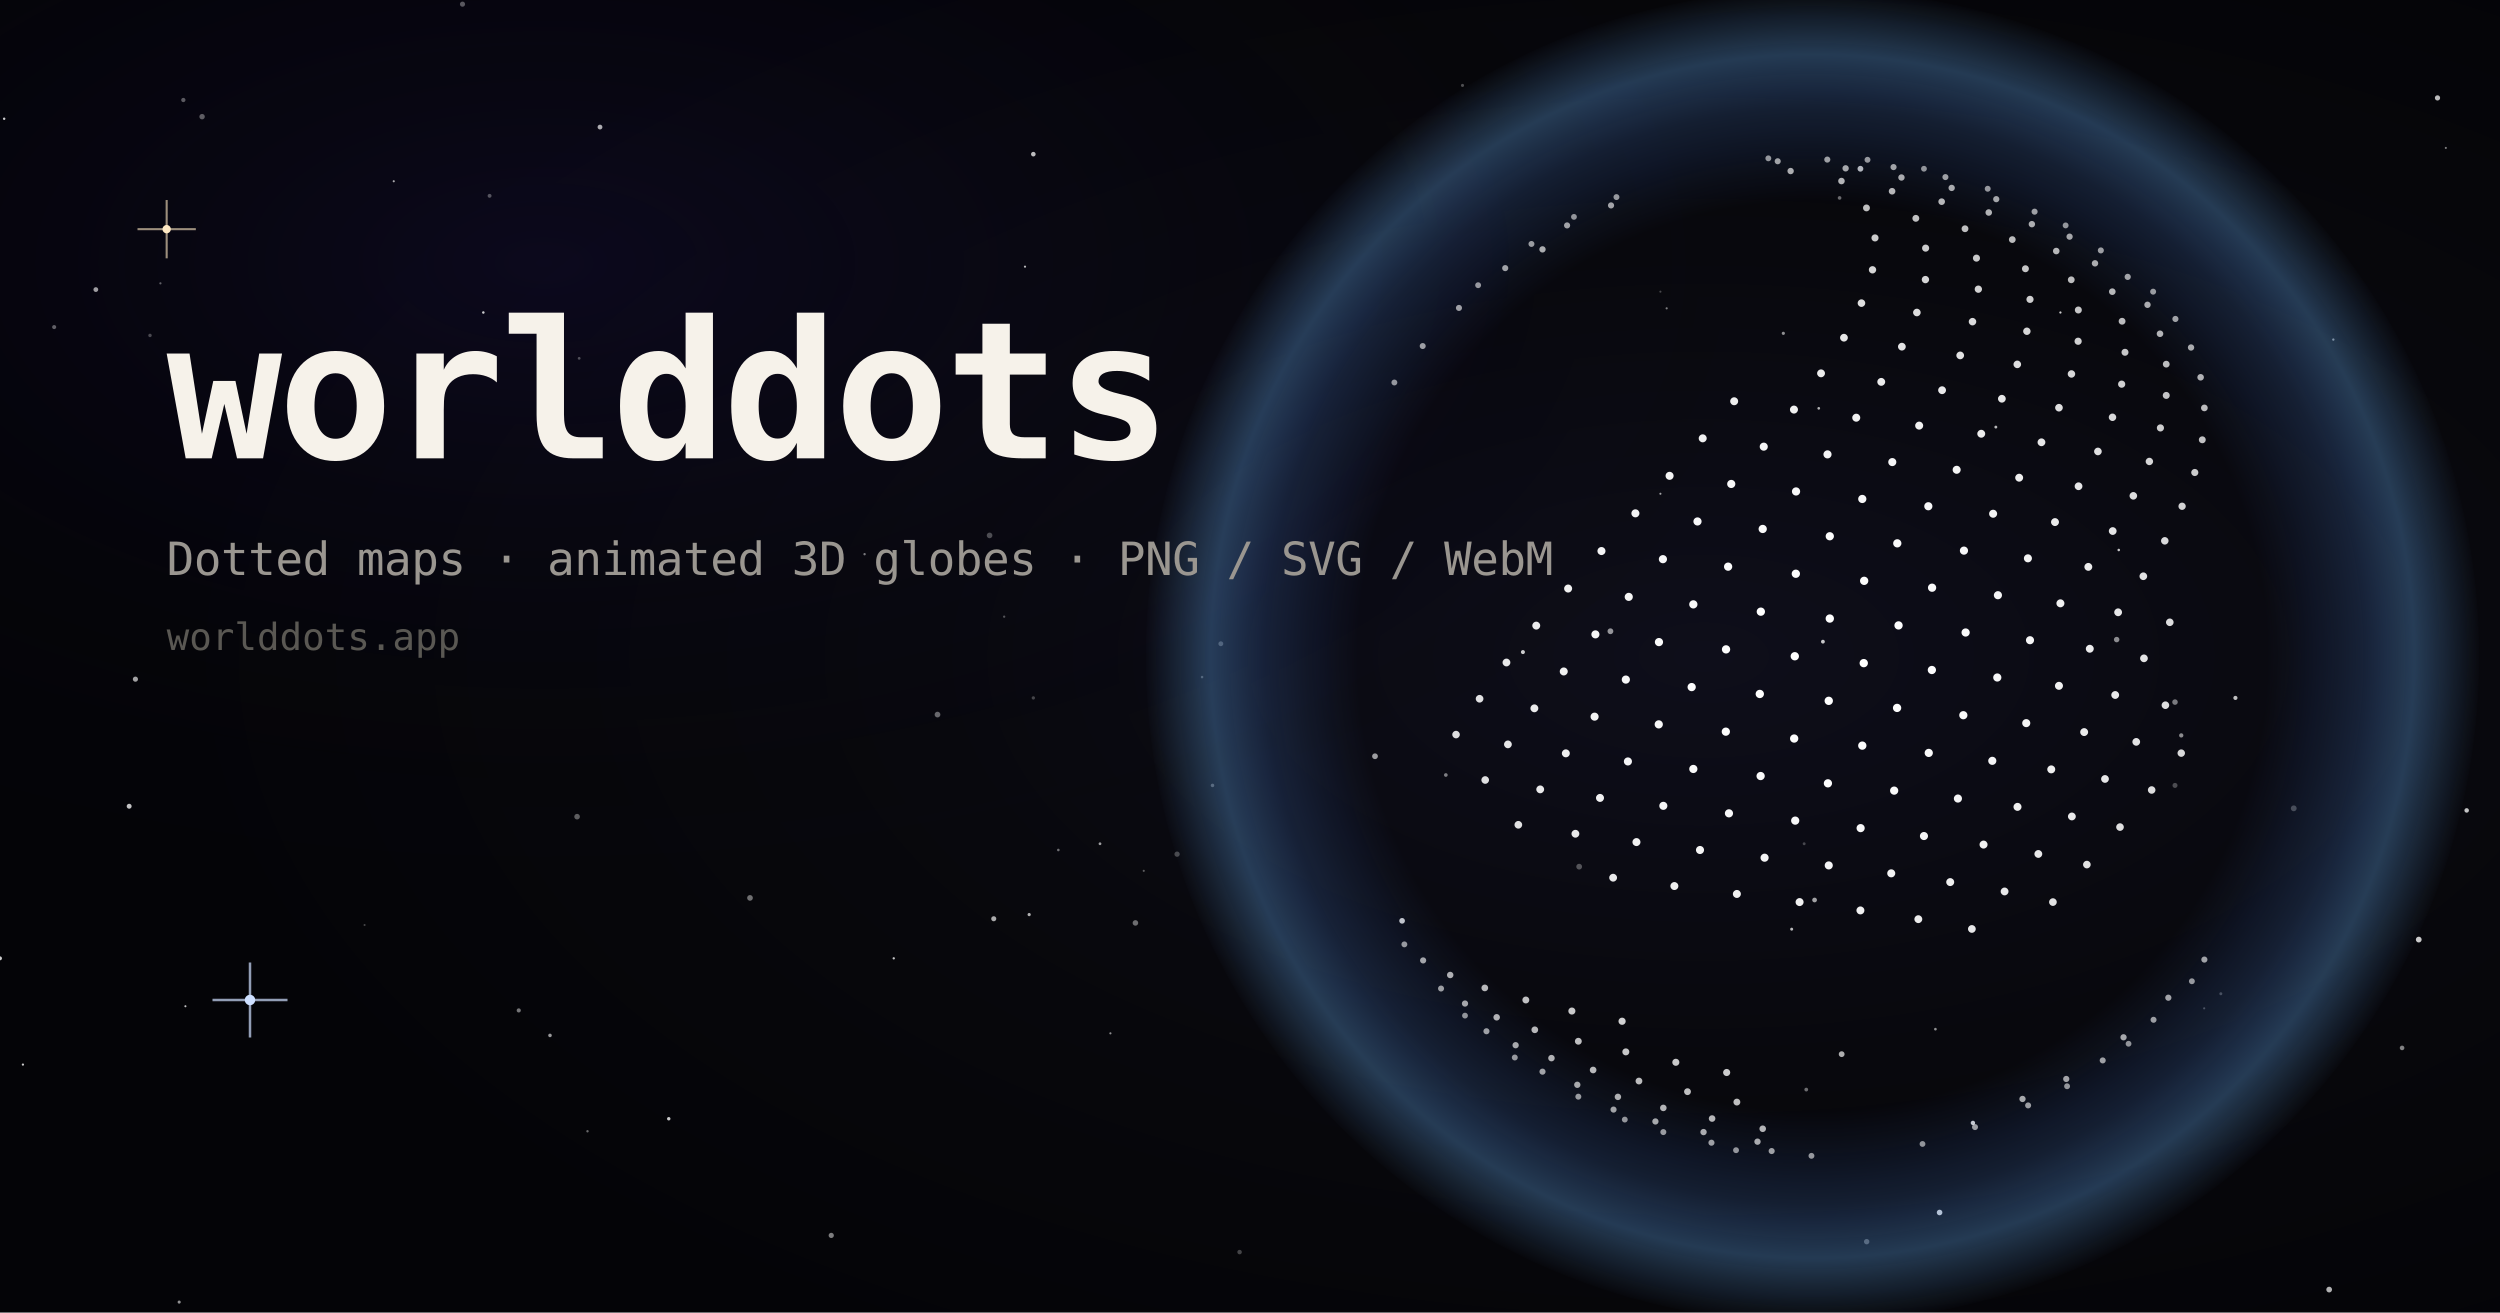
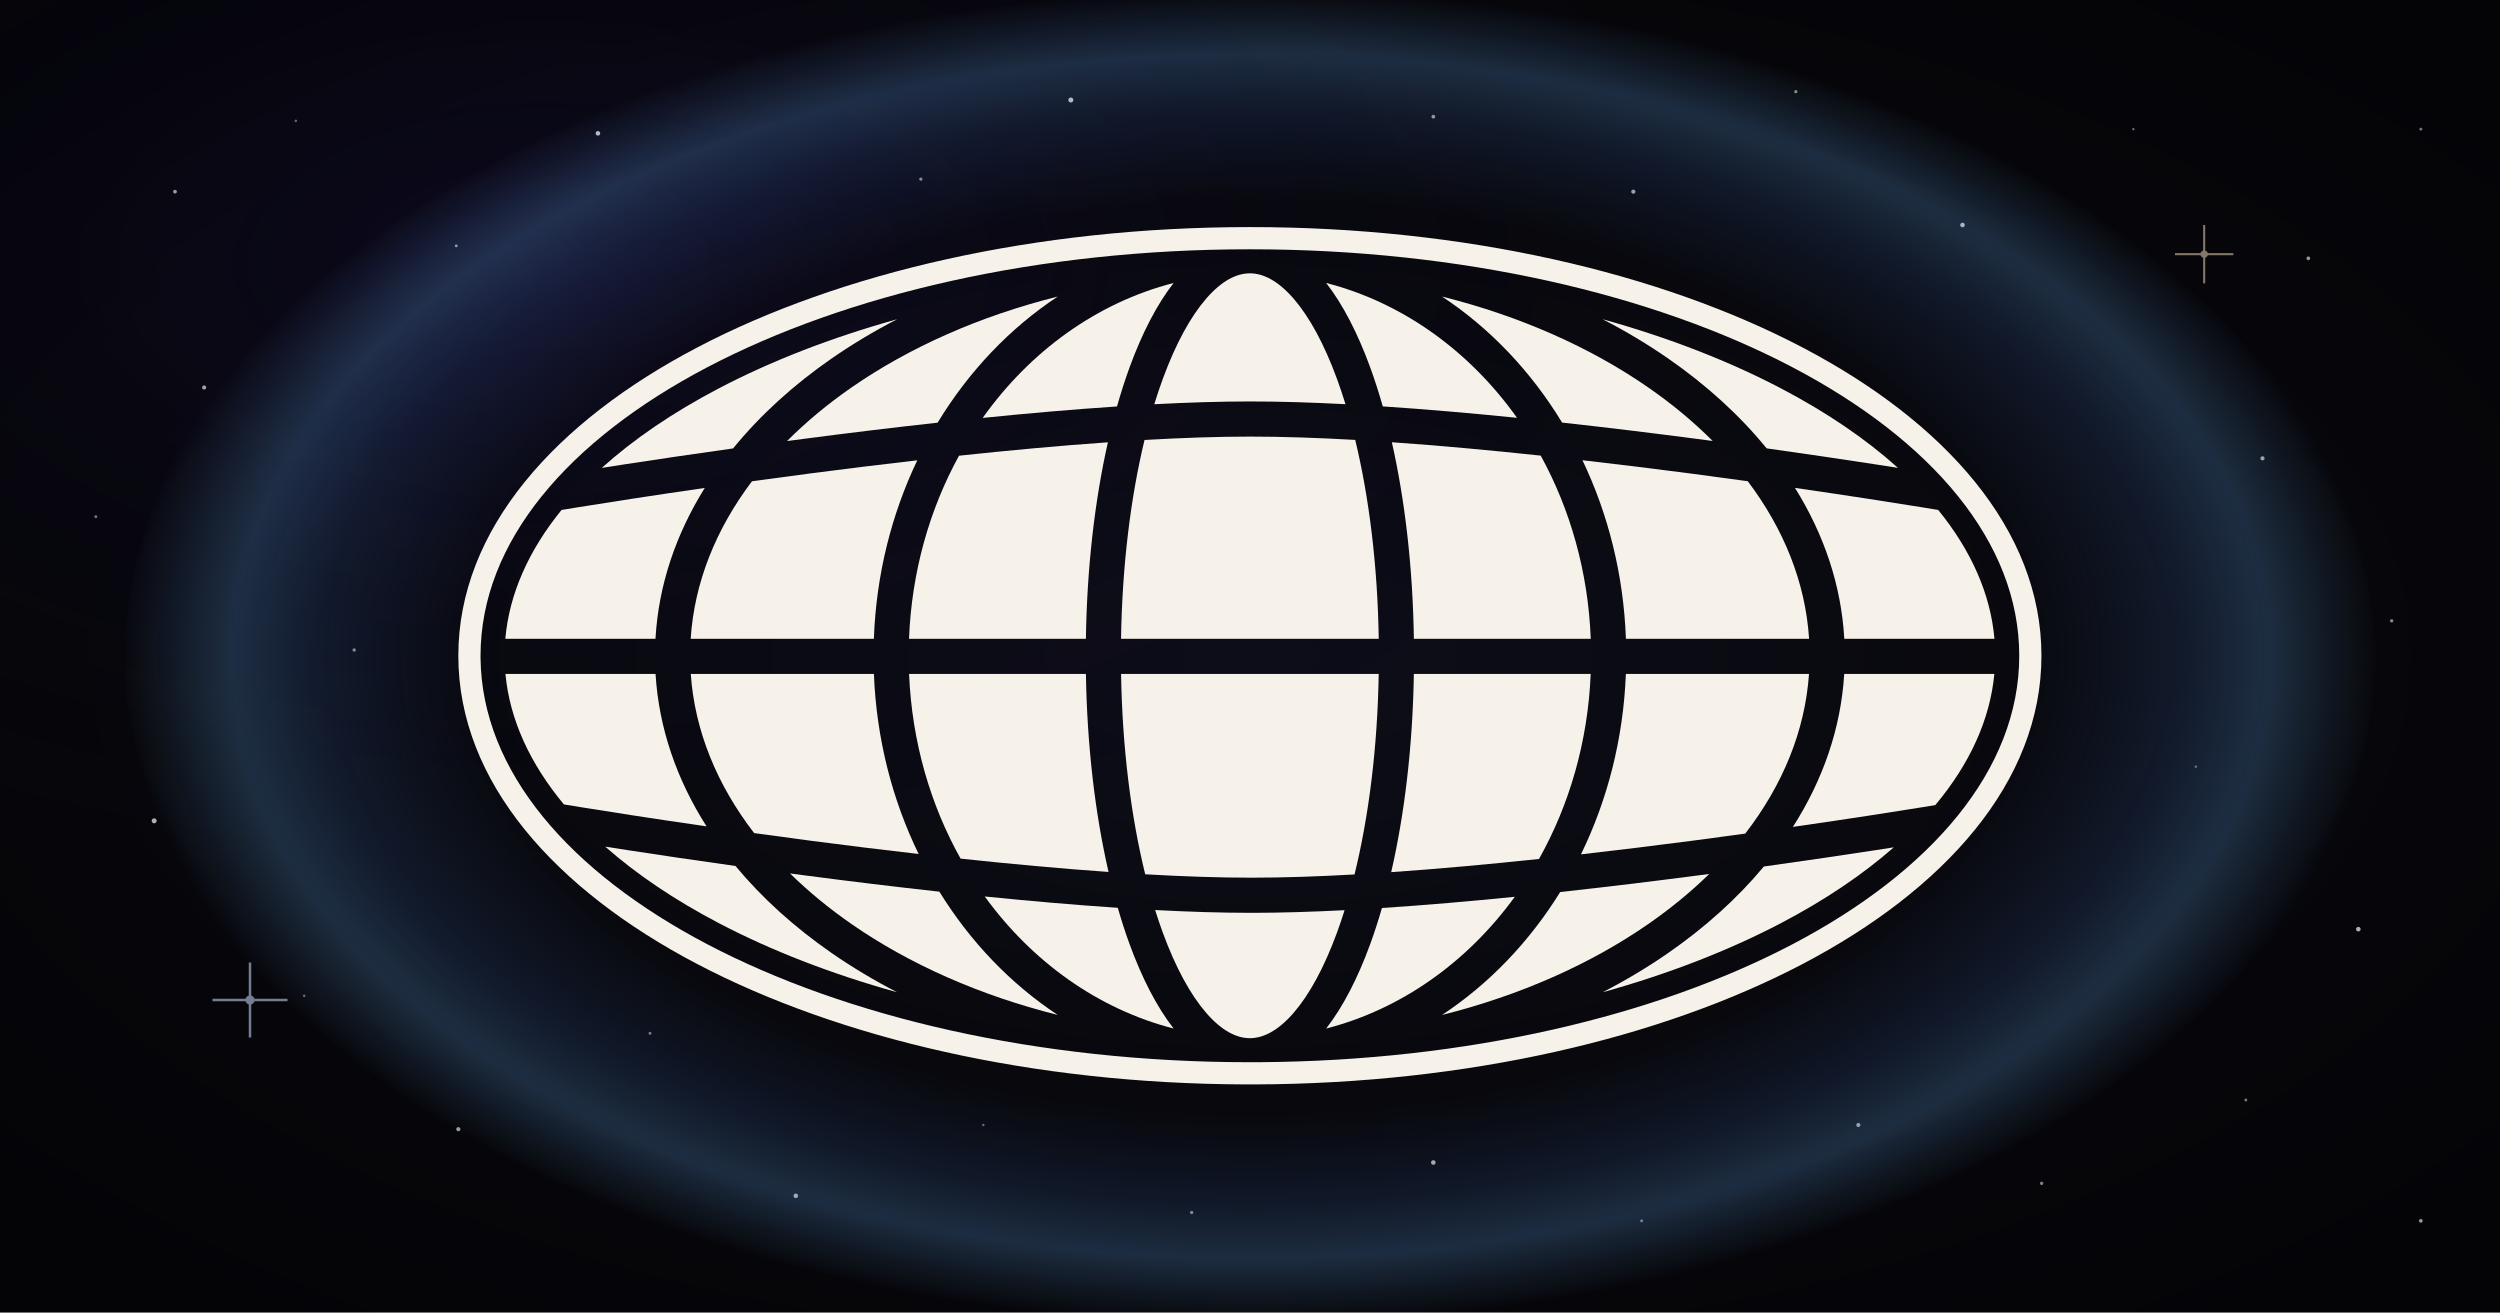
<svg xmlns="http://www.w3.org/2000/svg" viewBox="0 0 1200 630" width="1200" height="630" preserveAspectRatio="xMidYMid slice">
  <defs>
-     <radialGradient id="bg" cx="68%" cy="50%" r="62%">
+     <radialGradient id="bg" cx="50%" cy="50%" r="65%">
      <stop offset="0%" stop-color="#0e0e1a" />
      <stop offset="50%" stop-color="#08080d" />
      <stop offset="100%" stop-color="#040407" />
    </radialGradient>
    <radialGradient id="nebula" cx="22%" cy="20%" r="55%">
      <stop offset="0%" stop-color="#1a1144" stop-opacity="0.35" />
      <stop offset="60%" stop-color="#0a0820" stop-opacity="0.08" />
      <stop offset="100%" stop-color="#000" stop-opacity="0" />
    </radialGradient>
    <radialGradient id="atmosphere" cx="50%" cy="50%" r="50%">
      <stop offset="68%" stop-color="#4c8bff" stop-opacity="0" />
-       <stop offset="82%" stop-color="#5a9bff" stop-opacity="0.16" />
-       <stop offset="90%" stop-color="#6cb6ff" stop-opacity="0.30" />
+       <stop offset="82%" stop-color="#5a9bff" stop-opacity="0.12" />
+       <stop offset="90%" stop-color="#6cb6ff" stop-opacity="0.22" />
      <stop offset="100%" stop-color="#6cb6ff" stop-opacity="0" />
    </radialGradient>
  </defs>
  <rect width="1200" height="630" fill="url(#bg)" />
  <rect width="1200" height="630" fill="url(#nebula)" />
-   <circle cx="0" cy="460" r="0.95" fill="#fff" opacity="0.80" />
-   <circle cx="866" cy="405" r="0.70" fill="#fff" opacity="0.25" />
-   <circle cx="11" cy="511" r="0.54" fill="#fff" opacity="0.79" />
-   <circle cx="1058" cy="484" r="0.51" fill="#fff" opacity="0.27" />
-   <circle cx="1017" cy="264" r="0.62" fill="#fff" opacity="0.77" />
-   <circle cx="582" cy="377" r="0.85" fill="#fff" opacity="0.30" />
-   <circle cx="496" cy="74" r="1.11" fill="#fff" opacity="0.73" />
-   <circle cx="97" cy="56" r="1.31" fill="#fff" opacity="0.35" />
-   <circle cx="884" cy="506" r="1.40" fill="#fff" opacity="0.67" />
-   <circle cx="545" cy="443" r="1.34" fill="#fff" opacity="0.41" />
-   <circle cx="46" cy="139" r="1.15" fill="#fff" opacity="0.61" />
-   <circle cx="694" cy="372" r="0.89" fill="#fff" opacity="0.47" />
-   <circle cx="929" cy="494" r="0.65" fill="#fff" opacity="0.55" />
-   <circle cx="533" cy="496" r="0.52" fill="#fff" opacity="0.54" />
-   <circle cx="800" cy="148" r="0.52" fill="#fff" opacity="0.48" />
-   <circle cx="528" cy="405" r="0.67" fill="#fff" opacity="0.61" />
-   <circle cx="867" cy="523" r="0.91" fill="#fff" opacity="0.41" />
-   <circle cx="288" cy="61" r="1.16" fill="#fff" opacity="0.67" />
-   <circle cx="277" cy="392" r="1.35" fill="#fff" opacity="0.35" />
-   <circle cx="893" cy="81" r="1.40" fill="#fff" opacity="0.72" />
-   <circle cx="896" cy="596" r="1.30" fill="#fff" opacity="0.31" />
-   <circle cx="1184" cy="389" r="1.09" fill="#fff" opacity="0.76" />
-   <circle cx="72" cy="161" r="0.83" fill="#fff" opacity="0.27" />
-   <circle cx="232" cy="150" r="0.61" fill="#fff" opacity="0.79" />
-   <circle cx="175" cy="444" r="0.50" fill="#fff" opacity="0.25" />
-   <circle cx="989" cy="150" r="0.54" fill="#fff" opacity="0.80" />
-   <circle cx="1066" cy="477" r="0.72" fill="#fff" opacity="0.25" />
-   <circle cx="731" cy="313" r="0.97" fill="#fff" opacity="0.79" />
-   <circle cx="1044" cy="377" r="1.21" fill="#fff" opacity="0.27" />
-   <circle cx="673" cy="442" r="1.37" fill="#fff" opacity="0.77" />
-   <circle cx="758" cy="416" r="1.39" fill="#fff" opacity="0.30" />
-   <circle cx="1170" cy="47" r="1.26" fill="#fff" opacity="0.73" />
-   <circle cx="88" cy="48" r="1.03" fill="#fff" opacity="0.34" />
-   <circle cx="494" cy="439" r="0.78" fill="#fff" opacity="0.68" />
-   <circle cx="282" cy="543" r="0.58" fill="#fff" opacity="0.40" />
-   <circle cx="797" cy="237" r="0.50" fill="#fff" opacity="0.62" />
-   <circle cx="415" cy="266" r="0.57" fill="#fff" opacity="0.46" />
-   <circle cx="856" cy="160" r="0.77" fill="#fff" opacity="0.55" />
-   <circle cx="1047" cy="353" r="1.03" fill="#fff" opacity="0.53" />
-   <circle cx="399" cy="593" r="1.26" fill="#fff" opacity="0.48" />
-   <circle cx="660" cy="363" r="1.39" fill="#fff" opacity="0.60" />
-   <circle cx="360" cy="431" r="1.37" fill="#fff" opacity="0.42" />
-   <circle cx="477" cy="441" r="1.22" fill="#fff" opacity="0.66" />
-   <circle cx="26" cy="157" r="0.98" fill="#fff" opacity="0.36" />
-   <circle cx="860" cy="446" r="0.72" fill="#fff" opacity="0.72" />
-   <circle cx="482" cy="296" r="0.55" fill="#fff" opacity="0.31" />
-   <circle cx="89" cy="483" r="0.50" fill="#fff" opacity="0.76" />
-   <circle cx="577" cy="325" r="0.61" fill="#fff" opacity="0.27" />
-   <circle cx="321" cy="537" r="0.83" fill="#fff" opacity="0.79" />
-   <circle cx="595" cy="601" r="1.08" fill="#fff" opacity="0.25" />
-   <circle cx="337" cy="181" r="1.30" fill="#fff" opacity="0.80" />
-   <circle cx="1101" cy="388" r="1.40" fill="#fff" opacity="0.25" />
-   <circle cx="931" cy="582" r="1.35" fill="#fff" opacity="0.79" />
-   <circle cx="586" cy="309" r="1.17" fill="#fff" opacity="0.26" />
-   <circle cx="875" cy="308" r="0.92" fill="#fff" opacity="0.77" />
-   <circle cx="278" cy="172" r="0.67" fill="#fff" opacity="0.29" />
-   <circle cx="492" cy="128" r="0.52" fill="#fff" opacity="0.73" />
-   <circle cx="549" cy="418" r="0.51" fill="#fff" opacity="0.34" />
-   <circle cx="873" cy="196" r="0.65" fill="#fff" opacity="0.68" />
-   <circle cx="883" cy="95" r="0.88" fill="#fff" opacity="0.40" />
-   <circle cx="871" cy="432" r="1.14" fill="#fff" opacity="0.62" />
-   <circle cx="1044" cy="337" r="1.33" fill="#fff" opacity="0.46" />
-   <circle cx="773" cy="303" r="1.40" fill="#fff" opacity="0.56" />
-   <circle cx="1016" cy="307" r="1.32" fill="#fff" opacity="0.53" />
-   <circle cx="1153" cy="503" r="1.11" fill="#fff" opacity="0.49" />
-   <circle cx="264" cy="497" r="0.86" fill="#fff" opacity="0.59" />
-   <circle cx="508" cy="408" r="0.63" fill="#fff" opacity="0.42" />
-   <circle cx="189" cy="87" r="0.51" fill="#fff" opacity="0.66" />
-   <circle cx="77" cy="136" r="0.53" fill="#fff" opacity="0.36" />
-   <circle cx="958" cy="205" r="0.70" fill="#fff" opacity="0.71" />
-   <circle cx="235" cy="94" r="0.94" fill="#fff" opacity="0.31" />
-   <circle cx="62" cy="387" r="1.19" fill="#fff" opacity="0.76" />
-   <circle cx="475" cy="257" r="1.36" fill="#fff" opacity="0.28" />
-   <circle cx="1161" cy="451" r="1.39" fill="#fff" opacity="0.79" />
-   <circle cx="565" cy="410" r="1.28" fill="#fff" opacity="0.26" />
-   <circle cx="947" cy="539" r="1.06" fill="#fff" opacity="0.80" />
-   <circle cx="496" cy="335" r="0.80" fill="#fff" opacity="0.25" />
-   <circle cx="2" cy="57" r="0.59" fill="#fff" opacity="0.80" />
-   <circle cx="797" cy="140" r="0.50" fill="#fff" opacity="0.26" />
-   <circle cx="429" cy="460" r="0.56" fill="#fff" opacity="0.77" />
-   <circle cx="702" cy="41" r="0.75" fill="#fff" opacity="0.29" />
-   <circle cx="1073" cy="335" r="1.00" fill="#fff" opacity="0.74" />
-   <circle cx="222" cy="2" r="1.24" fill="#fff" opacity="0.33" />
-   <circle cx="1118" cy="619" r="1.38" fill="#fff" opacity="0.69" />
-   <circle cx="450" cy="343" r="1.38" fill="#fff" opacity="0.39" />
-   <circle cx="65" cy="326" r="1.24" fill="#fff" opacity="0.63" />
-   <circle cx="249" cy="485" r="1.00" fill="#fff" opacity="0.45" />
-   <circle cx="86" cy="625" r="0.75" fill="#fff" opacity="0.56" />
-   <circle cx="1120" cy="163" r="0.56" fill="#fff" opacity="0.52" />
-   <circle cx="1174" cy="71" r="0.50" fill="#fff" opacity="0.49" />
-   <circle cx="870" cy="315" r="320" fill="url(#atmosphere)" />
-   <g transform="translate(120 480)">
-     <rect x="-18" y="-0.6" width="36" height="1.2" fill="#cee0ff" opacity="0.7" />
-     <rect x="-0.6" y="-18" width="1.2" height="36" fill="#cee0ff" opacity="0.7" />
-     <circle cx="0" cy="0" r="2.5" fill="#cee0ff" />
+   <g fill="#ffffff">
+     <circle cx="84" cy="92" r="0.9" opacity="0.60" />
+     <circle cx="142" cy="58" r="0.6" opacity="0.40" />
+     <circle cx="219" cy="118" r="0.7" opacity="0.55" />
+     <circle cx="287" cy="64" r="1.1" opacity="0.72" />
+     <circle cx="98" cy="186" r="1.0" opacity="0.62" />
+     <circle cx="46" cy="248" r="0.7" opacity="0.45" />
+     <circle cx="170" cy="312" r="0.8" opacity="0.52" />
+     <circle cx="74" cy="394" r="1.2" opacity="0.68" />
+     <circle cx="146" cy="478" r="0.6" opacity="0.40" />
+     <circle cx="220" cy="542" r="1.0" opacity="0.60" />
+     <circle cx="312" cy="496" r="0.7" opacity="0.48" />
+     <circle cx="382" cy="574" r="1.1" opacity="0.66" />
+     <circle cx="442" cy="86" r="0.8" opacity="0.50" />
+     <circle cx="514" cy="48" r="1.2" opacity="0.74" />
+     <circle cx="612" cy="114" r="0.7" opacity="0.46" />
+     <circle cx="688" cy="56" r="0.9" opacity="0.58" />
+     <circle cx="784" cy="92" r="1.0" opacity="0.62" />
+     <circle cx="862" cy="44" r="0.8" opacity="0.50" />
+     <circle cx="942" cy="108" r="1.1" opacity="0.70" />
+     <circle cx="1024" cy="62" r="0.6" opacity="0.40" />
+     <circle cx="1108" cy="124" r="0.9" opacity="0.58" />
+     <circle cx="1162" cy="62" r="0.7" opacity="0.46" />
+     <circle cx="1086" cy="220" r="1.0" opacity="0.62" />
+     <circle cx="1148" cy="298" r="0.8" opacity="0.52" />
+     <circle cx="1054" cy="368" r="0.6" opacity="0.40" />
+     <circle cx="1132" cy="446" r="1.1" opacity="0.68" />
+     <circle cx="1078" cy="528" r="0.7" opacity="0.46" />
+     <circle cx="1162" cy="586" r="0.9" opacity="0.58" />
+     <circle cx="980" cy="568" r="0.8" opacity="0.50" />
+     <circle cx="892" cy="540" r="1.0" opacity="0.60" />
+     <circle cx="788" cy="586" r="0.7" opacity="0.46" />
+     <circle cx="688" cy="558" r="1.1" opacity="0.66" />
+     <circle cx="572" cy="582" r="0.8" opacity="0.50" />
+     <circle cx="472" cy="540" r="0.6" opacity="0.40" />
  </g>
-   <g transform="translate(80 110)">
-     <rect x="-14" y="-0.5" width="28" height="1" fill="#ffe9c4" opacity="0.6" />
-     <rect x="-0.5" y="-14" width="1" height="28" fill="#ffe9c4" opacity="0.6" />
-     <circle cx="0" cy="0" r="2" fill="#ffe9c4" />
+   <g transform="translate(120 480)" opacity="0.55">
+     <rect x="-18" y="-0.6" width="36" height="1.2" fill="#cee0ff" />
+     <rect x="-0.6" y="-18" width="1.2" height="36" fill="#cee0ff" />
+     <circle cx="0" cy="0" r="2.2" fill="#cee0ff" />
  </g>
-   <g transform="translate(80 220)">
-     <text x="0" y="0" fill="#f6f2ea" font-family="ui-monospace, 'SF Mono', Menlo, Consolas, monospace" font-weight="700" font-size="92" letter-spacing="-2">worlddots</text>
-     <text x="0" y="56" fill="#9a9690" font-family="ui-monospace, 'SF Mono', Menlo, Consolas, monospace" font-weight="400" font-size="22" letter-spacing="-0.2">Dotted maps · animated 3D globes · PNG / SVG / WebM</text>
-     <text x="0" y="92" fill="#5a5853" font-family="ui-monospace, 'SF Mono', Menlo, Consolas, monospace" font-weight="400" font-size="18">worlddots.app</text>
+   <g transform="translate(1058 122)" opacity="0.5">
+     <rect x="-14" y="-0.5" width="28" height="1" fill="#ffe9c4" />
+     <rect x="-0.5" y="-14" width="1" height="28" fill="#ffe9c4" />
+     <circle cx="0" cy="0" r="1.8" fill="#ffe9c4" />
  </g>
-   <circle cx="848.8" cy="76.0" r="1.42" fill="#ffffff" opacity="0.56" />
-   <circle cx="853.3" cy="77.4" r="1.47" fill="#ffffff" opacity="0.61" />
-   <circle cx="775.9" cy="94.6" r="1.43" fill="#ffffff" opacity="0.57" />
-   <circle cx="877.1" cy="76.6" r="1.47" fill="#ffffff" opacity="0.60" />
-   <circle cx="859.5" cy="82.1" r="1.54" fill="#ffffff" opacity="0.66" />
-   <circle cx="773.3" cy="98.6" r="1.49" fill="#ffffff" opacity="0.62" />
-   <circle cx="896.4" cy="76.7" r="1.43" fill="#ffffff" opacity="0.57" />
-   <circle cx="755.5" cy="104.1" r="1.40" fill="#ffffff" opacity="0.55" />
-   <circle cx="885.9" cy="80.8" r="1.53" fill="#ffffff" opacity="0.64" />
-   <circle cx="752.2" cy="108.2" r="1.48" fill="#ffffff" opacity="0.61" />
-   <circle cx="908.9" cy="80.2" r="1.48" fill="#ffffff" opacity="0.61" />
-   <circle cx="883.9" cy="86.9" r="1.58" fill="#ffffff" opacity="0.69" />
-   <circle cx="923.5" cy="81.0" r="1.40" fill="#ffffff" opacity="0.55" />
-   <circle cx="735.1" cy="117.1" r="1.44" fill="#ffffff" opacity="0.58" />
-   <circle cx="912.7" cy="85.2" r="1.54" fill="#ffffff" opacity="0.65" />
-   <circle cx="740.4" cy="119.7" r="1.53" fill="#ffffff" opacity="0.65" />
-   <circle cx="933.8" cy="85.0" r="1.46" fill="#ffffff" opacity="0.60" />
-   <circle cx="908.2" cy="91.8" r="1.60" fill="#ffffff" opacity="0.70" />
-   <circle cx="722.5" cy="128.7" r="1.48" fill="#ffffff" opacity="0.61" />
-   <circle cx="936.8" cy="90.2" r="1.53" fill="#ffffff" opacity="0.65" />
-   <circle cx="895.9" cy="99.8" r="1.66" fill="#ffffff" opacity="0.74" />
-   <circle cx="954.1" cy="90.6" r="1.43" fill="#ffffff" opacity="0.57" />
-   <circle cx="709.5" cy="136.9" r="1.42" fill="#ffffff" opacity="0.57" />
-   <circle cx="932.0" cy="96.8" r="1.60" fill="#ffffff" opacity="0.70" />
-   <circle cx="958.2" cy="95.6" r="1.50" fill="#ffffff" opacity="0.63" />
-   <circle cx="919.6" cy="104.8" r="1.66" fill="#ffffff" opacity="0.75" />
-   <circle cx="700.3" cy="147.8" r="1.47" fill="#ffffff" opacity="0.60" />
-   <circle cx="954.6" cy="102.0" r="1.58" fill="#ffffff" opacity="0.68" />
-   <circle cx="900.0" cy="114.2" r="1.72" fill="#ffffff" opacity="0.79" />
-   <circle cx="976.6" cy="101.6" r="1.47" fill="#ffffff" opacity="0.60" />
-   <circle cx="943.2" cy="109.8" r="1.65" fill="#ffffff" opacity="0.74" />
-   <circle cx="975.3" cy="107.6" r="1.55" fill="#ffffff" opacity="0.66" />
-   <circle cx="924.3" cy="119.1" r="1.72" fill="#ffffff" opacity="0.79" />
-   <circle cx="991.5" cy="108.2" r="1.42" fill="#ffffff" opacity="0.56" />
-   <circle cx="682.9" cy="166.1" r="1.45" fill="#ffffff" opacity="0.59" />
-   <circle cx="965.9" cy="115.0" r="1.63" fill="#ffffff" opacity="0.72" />
-   <circle cx="898.8" cy="129.5" r="1.77" fill="#ffffff" opacity="0.83" />
-   <circle cx="993.4" cy="113.6" r="1.51" fill="#ffffff" opacity="0.63" />
-   <circle cx="948.7" cy="123.9" r="1.71" fill="#ffffff" opacity="0.78" />
-   <circle cx="987.0" cy="120.5" r="1.59" fill="#ffffff" opacity="0.70" />
-   <circle cx="924.2" cy="134.2" r="1.77" fill="#ffffff" opacity="0.83" />
-   <circle cx="1008.4" cy="120.2" r="1.46" fill="#ffffff" opacity="0.59" />
-   <circle cx="669.3" cy="183.6" r="1.42" fill="#ffffff" opacity="0.56" />
-   <circle cx="972.2" cy="129.0" r="1.68" fill="#ffffff" opacity="0.76" />
-   <circle cx="893.5" cy="145.5" r="1.82" fill="#ffffff" opacity="0.87" />
-   <circle cx="1005.6" cy="126.4" r="1.55" fill="#ffffff" opacity="0.66" />
-   <circle cx="949.6" cy="138.8" r="1.76" fill="#ffffff" opacity="0.82" />
-   <circle cx="994.2" cy="134.3" r="1.64" fill="#ffffff" opacity="0.73" />
-   <circle cx="920.1" cy="150.0" r="1.82" fill="#ffffff" opacity="0.86" />
-   <circle cx="1021.3" cy="132.9" r="1.50" fill="#ffffff" opacity="0.62" />
-   <circle cx="974.4" cy="143.7" r="1.73" fill="#ffffff" opacity="0.80" />
-   <circle cx="885.1" cy="162.1" r="1.86" fill="#ffffff" opacity="0.90" />
-   <circle cx="1013.9" cy="140.0" r="1.60" fill="#ffffff" opacity="0.70" />
-   <circle cx="946.8" cy="154.4" r="1.80" fill="#ffffff" opacity="0.85" />
-   <circle cx="1033.5" cy="140.0" r="1.44" fill="#ffffff" opacity="0.58" />
-   <circle cx="997.6" cy="148.8" r="1.69" fill="#ffffff" opacity="0.77" />
-   <circle cx="912.9" cy="166.4" r="1.86" fill="#ffffff" opacity="0.89" />
-   <circle cx="1030.8" cy="146.3" r="1.54" fill="#ffffff" opacity="0.66" />
-   <circle cx="972.9" cy="159.0" r="1.78" fill="#ffffff" opacity="0.83" />
-   <circle cx="874.1" cy="179.2" r="1.89" fill="#ffffff" opacity="0.92" />
-   <circle cx="1018.6" cy="154.2" r="1.65" fill="#ffffff" opacity="0.73" />
-   <circle cx="940.9" cy="170.6" r="1.85" fill="#ffffff" opacity="0.88" />
-   <circle cx="1044.2" cy="153.1" r="1.48" fill="#ffffff" opacity="0.61" />
-   <circle cx="832.4" cy="192.6" r="1.91" fill="#ffffff" opacity="0.93" />
-   <circle cx="997.5" cy="163.8" r="1.74" fill="#ffffff" opacity="0.81" />
-   <circle cx="903.0" cy="183.3" r="1.89" fill="#ffffff" opacity="0.92" />
-   <circle cx="1036.8" cy="160.2" r="1.59" fill="#ffffff" opacity="0.69" />
-   <circle cx="968.3" cy="174.9" r="1.82" fill="#ffffff" opacity="0.87" />
-   <circle cx="861.1" cy="196.6" r="1.92" fill="#ffffff" opacity="0.94" />
-   <circle cx="1020.0" cy="169.1" r="1.69" fill="#ffffff" opacity="0.77" />
-   <circle cx="932.2" cy="187.3" r="1.88" fill="#ffffff" opacity="0.91" />
-   <circle cx="1051.7" cy="166.8" r="1.53" fill="#ffffff" opacity="0.65" />
-   <circle cx="817.3" cy="210.4" r="1.92" fill="#ffffff" opacity="0.94" />
-   <circle cx="994.3" cy="179.5" r="1.79" fill="#ffffff" opacity="0.84" />
-   <circle cx="891.0" cy="200.5" r="1.92" fill="#ffffff" opacity="0.94" />
-   <circle cx="1039.8" cy="174.8" r="1.64" fill="#ffffff" opacity="0.73" />
-   <circle cx="960.9" cy="191.4" r="1.86" fill="#ffffff" opacity="0.90" />
-   <circle cx="846.6" cy="214.4" r="1.94" fill="#ffffff" opacity="0.96" />
-   <circle cx="1018.4" cy="184.4" r="1.74" fill="#ffffff" opacity="0.81" />
-   <circle cx="921.2" cy="204.3" r="1.92" fill="#ffffff" opacity="0.94" />
-   <circle cx="1056.3" cy="181.1" r="1.58" fill="#ffffff" opacity="0.68" />
-   <circle cx="801.4" cy="228.4" r="1.93" fill="#ffffff" opacity="0.95" />
-   <circle cx="988.3" cy="195.7" r="1.83" fill="#ffffff" opacity="0.87" />
-   <circle cx="877.2" cy="218.1" r="1.95" fill="#ffffff" opacity="0.96" />
-   <circle cx="1039.8" cy="189.8" r="1.69" fill="#ffffff" opacity="0.76" />
-   <circle cx="951.0" cy="208.2" r="1.90" fill="#ffffff" opacity="0.92" />
-   <circle cx="831.0" cy="232.3" r="1.96" fill="#ffffff" opacity="0.97" />
-   <circle cx="1014.0" cy="200.3" r="1.79" fill="#ffffff" opacity="0.84" />
-   <circle cx="908.3" cy="221.8" r="1.94" fill="#ffffff" opacity="0.96" />
-   <circle cx="1058.1" cy="195.8" r="1.62" fill="#ffffff" opacity="0.72" />
-   <circle cx="785.0" cy="246.4" r="1.93" fill="#ffffff" opacity="0.95" />
-   <circle cx="979.9" cy="212.3" r="1.87" fill="#ffffff" opacity="0.90" />
-   <circle cx="862.1" cy="235.9" r="1.97" fill="#ffffff" opacity="0.97" />
-   <circle cx="1037.0" cy="205.4" r="1.73" fill="#ffffff" opacity="0.80" />
-   <circle cx="939.2" cy="225.5" r="1.93" fill="#ffffff" opacity="0.95" />
-   <circle cx="814.8" cy="250.3" r="1.96" fill="#ffffff" opacity="0.97" />
-   <circle cx="1007.0" cy="216.7" r="1.83" fill="#ffffff" opacity="0.87" />
-   <circle cx="893.9" cy="239.5" r="1.97" fill="#ffffff" opacity="0.97" />
-   <circle cx="1057.1" cy="211.1" r="1.67" fill="#ffffff" opacity="0.75" />
-   <circle cx="768.7" cy="264.5" r="1.93" fill="#ffffff" opacity="0.95" />
-   <circle cx="969.2" cy="229.3" r="1.90" fill="#ffffff" opacity="0.93" />
-   <circle cx="846.1" cy="253.9" r="1.98" fill="#ffffff" opacity="0.98" />
-   <circle cx="1031.7" cy="221.5" r="1.78" fill="#ffffff" opacity="0.83" />
-   <circle cx="925.6" cy="243.0" r="1.96" fill="#ffffff" opacity="0.97" />
-   <circle cx="798.2" cy="268.4" r="1.96" fill="#ffffff" opacity="0.97" />
-   <circle cx="997.7" cy="233.4" r="1.86" fill="#ffffff" opacity="0.90" />
-   <circle cx="878.3" cy="257.4" r="1.98" fill="#ffffff" opacity="0.99" />
-   <circle cx="1053.5" cy="226.8" r="1.72" fill="#ffffff" opacity="0.79" />
-   <circle cx="752.7" cy="282.5" r="1.92" fill="#ffffff" opacity="0.94" />
-   <circle cx="956.7" cy="246.6" r="1.93" fill="#ffffff" opacity="0.95" />
-   <circle cx="829.5" cy="272.0" r="1.98" fill="#ffffff" opacity="0.99" />
-   <circle cx="1024.0" cy="238.0" r="1.82" fill="#ffffff" opacity="0.86" />
-   <circle cx="910.7" cy="260.8" r="1.98" fill="#ffffff" opacity="0.98" />
-   <circle cx="781.8" cy="286.5" r="1.95" fill="#ffffff" opacity="0.96" />
-   <circle cx="986.4" cy="250.6" r="1.90" fill="#ffffff" opacity="0.92" />
-   <circle cx="862.0" cy="275.4" r="1.99" fill="#ffffff" opacity="0.99" />
-   <circle cx="1047.4" cy="243.0" r="1.76" fill="#ffffff" opacity="0.82" />
-   <circle cx="737.4" cy="300.3" r="1.90" fill="#ffffff" opacity="0.92" />
-   <circle cx="942.7" cy="264.3" r="1.96" fill="#ffffff" opacity="0.97" />
-   <circle cx="812.8" cy="290.1" r="1.98" fill="#ffffff" opacity="0.98" />
-   <circle cx="1014.1" cy="254.9" r="1.86" fill="#ffffff" opacity="0.89" />
-   <circle cx="894.8" cy="278.8" r="1.99" fill="#ffffff" opacity="0.99" />
-   <circle cx="765.8" cy="304.5" r="1.94" fill="#ffffff" opacity="0.96" />
-   <circle cx="973.4" cy="268.0" r="1.93" fill="#ffffff" opacity="0.95" />
-   <circle cx="845.2" cy="293.6" r="1.99" fill="#ffffff" opacity="1.00" />
-   <circle cx="1039.1" cy="259.6" r="1.80" fill="#ffffff" opacity="0.85" />
-   <circle cx="723.1" cy="318.0" r="1.87" fill="#ffffff" opacity="0.91" />
-   <circle cx="927.4" cy="282.1" r="1.98" fill="#ffffff" opacity="0.98" />
-   <circle cx="796.3" cy="308.2" r="1.97" fill="#ffffff" opacity="0.98" />
-   <circle cx="1002.4" cy="272.1" r="1.89" fill="#ffffff" opacity="0.92" />
-   <circle cx="878.3" cy="296.9" r="2.00" fill="#ffffff" opacity="1.00" />
-   <circle cx="750.6" cy="322.3" r="1.92" fill="#ffffff" opacity="0.94" />
-   <circle cx="959.0" cy="285.7" r="1.95" fill="#ffffff" opacity="0.96" />
-   <circle cx="828.5" cy="311.7" r="1.99" fill="#ffffff" opacity="0.99" />
-   <circle cx="1028.8" cy="276.6" r="1.84" fill="#ffffff" opacity="0.88" />
-   <circle cx="710.2" cy="335.4" r="1.84" fill="#ffffff" opacity="0.88" />
-   <circle cx="911.3" cy="300.2" r="1.99" fill="#ffffff" opacity="0.99" />
-   <circle cx="780.4" cy="326.2" r="1.96" fill="#ffffff" opacity="0.97" />
-   <circle cx="989.0" cy="289.6" r="1.92" fill="#ffffff" opacity="0.94" />
-   <circle cx="861.5" cy="315.0" r="2.00" fill="#ffffff" opacity="1.00" />
-   <circle cx="736.5" cy="340.0" r="1.89" fill="#ffffff" opacity="0.92" />
-   <circle cx="943.5" cy="303.6" r="1.97" fill="#ffffff" opacity="0.98" />
-   <circle cx="812.0" cy="329.8" r="1.98" fill="#ffffff" opacity="0.99" />
-   <circle cx="1016.7" cy="293.9" r="1.87" fill="#ffffff" opacity="0.90" />
-   <circle cx="698.9" cy="352.6" r="1.81" fill="#ffffff" opacity="0.86" />
-   <circle cx="894.6" cy="318.3" r="2.00" fill="#ffffff" opacity="1.00" />
-   <circle cx="765.4" cy="344.0" r="1.94" fill="#ffffff" opacity="0.95" />
-   <circle cx="974.4" cy="307.3" r="1.94" fill="#ffffff" opacity="0.96" />
-   <circle cx="844.7" cy="333.1" r="2.00" fill="#ffffff" opacity="1.00" />
-   <circle cx="1041.5" cy="298.7" r="1.82" fill="#ffffff" opacity="0.86" />
-   <circle cx="723.8" cy="357.3" r="1.86" fill="#ffffff" opacity="0.90" />
-   <circle cx="927.3" cy="321.6" r="1.98" fill="#ffffff" opacity="0.99" />
-   <circle cx="796.2" cy="347.7" r="1.97" fill="#ffffff" opacity="0.97" />
-   <circle cx="1003.1" cy="311.4" r="1.90" fill="#ffffff" opacity="0.92" />
-   <circle cx="877.8" cy="336.4" r="2.00" fill="#ffffff" opacity="1.00" />
-   <circle cx="751.6" cy="361.6" r="1.91" fill="#ffffff" opacity="0.93" />
-   <circle cx="958.7" cy="325.2" r="1.96" fill="#ffffff" opacity="0.97" />
-   <circle cx="828.4" cy="351.2" r="1.98" fill="#ffffff" opacity="0.99" />
-   <circle cx="1029.1" cy="316.0" r="1.85" fill="#ffffff" opacity="0.89" />
-   <circle cx="712.9" cy="374.4" r="1.83" fill="#ffffff" opacity="0.87" />
-   <circle cx="910.6" cy="339.8" r="1.99" fill="#ffffff" opacity="0.99" />
-   <circle cx="781.4" cy="365.5" r="1.94" fill="#ffffff" opacity="0.96" />
-   <circle cx="988.3" cy="329.2" r="1.92" fill="#ffffff" opacity="0.94" />
-   <circle cx="861.2" cy="354.5" r="1.99" fill="#ffffff" opacity="0.99" />
-   <circle cx="739.3" cy="378.9" r="1.88" fill="#ffffff" opacity="0.91" />
-   <circle cx="942.4" cy="343.3" r="1.97" fill="#ffffff" opacity="0.98" />
-   <circle cx="812.8" cy="369.1" r="1.97" fill="#ffffff" opacity="0.98" />
-   <circle cx="1015.3" cy="333.6" r="1.88" fill="#ffffff" opacity="0.91" />
-   <circle cx="893.9" cy="357.9" r="1.99" fill="#ffffff" opacity="0.99" />
-   <circle cx="768.0" cy="383.0" r="1.92" fill="#ffffff" opacity="0.94" />
-   <circle cx="972.6" cy="347.1" r="1.94" fill="#ffffff" opacity="0.95" />
-   <circle cx="845.1" cy="372.5" r="1.98" fill="#ffffff" opacity="0.98" />
-   <circle cx="1039.4" cy="338.5" r="1.82" fill="#ffffff" opacity="0.87" />
-   <circle cx="728.8" cy="395.9" r="1.84" fill="#ffffff" opacity="0.88" />
-   <circle cx="925.8" cy="361.4" r="1.97" fill="#ffffff" opacity="0.98" />
-   <circle cx="798.4" cy="386.8" r="1.94" fill="#ffffff" opacity="0.96" />
-   <circle cx="1000.4" cy="351.4" r="1.90" fill="#ffffff" opacity="0.92" />
-   <circle cx="877.4" cy="376.0" r="1.98" fill="#ffffff" opacity="0.99" />
-   <circle cx="756.2" cy="400.2" r="1.88" fill="#ffffff" opacity="0.91" />
-   <circle cx="956.3" cy="365.2" r="1.95" fill="#ffffff" opacity="0.96" />
-   <circle cx="829.9" cy="390.4" r="1.96" fill="#ffffff" opacity="0.97" />
-   <circle cx="1025.4" cy="356.1" r="1.85" fill="#ffffff" opacity="0.88" />
-   <circle cx="909.2" cy="379.5" r="1.97" fill="#ffffff" opacity="0.98" />
-   <circle cx="785.5" cy="404.2" r="1.92" fill="#ffffff" opacity="0.94" />
-   <circle cx="984.6" cy="369.3" r="1.91" fill="#ffffff" opacity="0.93" />
-   <circle cx="861.7" cy="393.9" r="1.97" fill="#ffffff" opacity="0.97" />
-   <circle cx="1047.0" cy="361.5" r="1.79" fill="#ffffff" opacity="0.84" />
-   <circle cx="939.8" cy="383.3" r="1.95" fill="#ffffff" opacity="0.96" />
-   <circle cx="816.0" cy="408.0" r="1.94" fill="#ffffff" opacity="0.95" />
-   <circle cx="1010.4" cy="373.9" r="1.86" fill="#ffffff" opacity="0.90" />
-   <circle cx="893.1" cy="397.5" r="1.96" fill="#ffffff" opacity="0.97" />
-   <circle cx="774.3" cy="421.3" r="1.88" fill="#ffffff" opacity="0.91" />
-   <circle cx="968.4" cy="387.3" r="1.92" fill="#ffffff" opacity="0.94" />
-   <circle cx="847.0" cy="411.7" r="1.95" fill="#ffffff" opacity="0.96" />
-   <circle cx="1032.8" cy="379.2" r="1.81" fill="#ffffff" opacity="0.86" />
-   <circle cx="923.5" cy="401.3" r="1.94" fill="#ffffff" opacity="0.96" />
-   <circle cx="803.7" cy="425.3" r="1.91" fill="#ffffff" opacity="0.93" />
-   <circle cx="994.5" cy="391.9" r="1.88" fill="#ffffff" opacity="0.91" />
-   <circle cx="877.8" cy="415.4" r="1.94" fill="#ffffff" opacity="0.96" />
-   <circle cx="674.1" cy="453.3" r="1.42" fill="#ffffff" opacity="0.57" />
-   <circle cx="952.1" cy="405.4" r="1.92" fill="#ffffff" opacity="0.94" />
-   <circle cx="833.7" cy="429.1" r="1.92" fill="#ffffff" opacity="0.94" />
-   <circle cx="1017.6" cy="397.0" r="1.83" fill="#ffffff" opacity="0.87" />
-   <circle cx="907.8" cy="419.2" r="1.93" fill="#ffffff" opacity="0.95" />
-   <circle cx="683.1" cy="461.0" r="1.49" fill="#ffffff" opacity="0.62" />
-   <circle cx="978.4" cy="409.9" r="1.88" fill="#ffffff" opacity="0.91" />
-   <circle cx="863.8" cy="433.0" r="1.92" fill="#ffffff" opacity="0.94" />
-   <circle cx="936.1" cy="423.4" r="1.91" fill="#ffffff" opacity="0.93" />
-   <circle cx="696.1" cy="468.0" r="1.56" fill="#ffffff" opacity="0.67" />
-   <circle cx="1001.7" cy="415.0" r="1.83" fill="#ffffff" opacity="0.88" />
-   <circle cx="893.0" cy="437.0" r="1.91" fill="#ffffff" opacity="0.94" />
-   <circle cx="691.7" cy="474.5" r="1.45" fill="#ffffff" opacity="0.59" />
-   <circle cx="962.2" cy="427.9" r="1.88" fill="#ffffff" opacity="0.91" />
-   <circle cx="712.7" cy="474.2" r="1.62" fill="#ffffff" opacity="0.71" />
-   <circle cx="920.8" cy="441.2" r="1.89" fill="#ffffff" opacity="0.92" />
-   <circle cx="703.2" cy="481.7" r="1.51" fill="#ffffff" opacity="0.63" />
-   <circle cx="985.4" cy="433.0" r="1.84" fill="#ffffff" opacity="0.88" />
-   <circle cx="732.4" cy="480.0" r="1.67" fill="#ffffff" opacity="0.75" />
-   <circle cx="703.2" cy="487.5" r="1.40" fill="#ffffff" opacity="0.55" />
-   <circle cx="946.5" cy="445.9" r="1.86" fill="#ffffff" opacity="0.90" />
-   <circle cx="718.4" cy="488.3" r="1.57" fill="#ffffff" opacity="0.68" />
-   <circle cx="754.5" cy="485.3" r="1.71" fill="#ffffff" opacity="0.78" />
-   <circle cx="713.5" cy="495.0" r="1.47" fill="#ffffff" opacity="0.60" />
-   <circle cx="736.7" cy="494.3" r="1.62" fill="#ffffff" opacity="0.71" />
-   <circle cx="778.6" cy="490.2" r="1.74" fill="#ffffff" opacity="0.81" />
-   <circle cx="727.5" cy="501.7" r="1.52" fill="#ffffff" opacity="0.64" />
-   <circle cx="757.6" cy="499.8" r="1.66" fill="#ffffff" opacity="0.74" />
-   <circle cx="727.1" cy="507.6" r="1.43" fill="#ffffff" opacity="0.57" />
-   <circle cx="744.7" cy="507.9" r="1.57" fill="#ffffff" opacity="0.68" />
-   <circle cx="780.4" cy="504.9" r="1.69" fill="#ffffff" opacity="0.77" />
-   <circle cx="740.4" cy="514.4" r="1.48" fill="#ffffff" opacity="0.61" />
-   <circle cx="764.7" cy="513.6" r="1.61" fill="#ffffff" opacity="0.71" />
-   <circle cx="1058.1" cy="460.6" r="1.48" fill="#ffffff" opacity="0.61" />
-   <circle cx="804.4" cy="509.9" r="1.71" fill="#ffffff" opacity="0.78" />
-   <circle cx="757.1" cy="520.7" r="1.53" fill="#ffffff" opacity="0.64" />
-   <circle cx="786.7" cy="518.9" r="1.64" fill="#ffffff" opacity="0.73" />
-   <circle cx="1052.1" cy="471.0" r="1.42" fill="#ffffff" opacity="0.57" />
-   <circle cx="757.6" cy="526.4" r="1.44" fill="#ffffff" opacity="0.58" />
-   <circle cx="828.8" cy="514.8" r="1.72" fill="#ffffff" opacity="0.79" />
-   <circle cx="776.6" cy="526.5" r="1.56" fill="#ffffff" opacity="0.67" />
-   <circle cx="1040.8" cy="478.9" r="1.50" fill="#ffffff" opacity="0.62" />
-   <circle cx="810.0" cy="524.0" r="1.65" fill="#ffffff" opacity="0.74" />
-   <circle cx="774.5" cy="532.6" r="1.48" fill="#ffffff" opacity="0.61" />
-   <circle cx="798.4" cy="531.8" r="1.58" fill="#ffffff" opacity="0.69" />
-   <circle cx="1033.7" cy="489.5" r="1.45" fill="#ffffff" opacity="0.59" />
-   <circle cx="779.9" cy="537.4" r="1.41" fill="#ffffff" opacity="0.56" />
-   <circle cx="833.7" cy="529.0" r="1.66" fill="#ffffff" opacity="0.74" />
-   <circle cx="794.6" cy="538.3" r="1.51" fill="#ffffff" opacity="0.64" />
-   <circle cx="1019.3" cy="497.9" r="1.51" fill="#ffffff" opacity="0.63" />
-   <circle cx="821.8" cy="536.9" r="1.59" fill="#ffffff" opacity="0.70" />
-   <circle cx="1021.7" cy="501.0" r="1.40" fill="#ffffff" opacity="0.55" />
-   <circle cx="798.4" cy="543.4" r="1.45" fill="#ffffff" opacity="0.58" />
-   <circle cx="817.7" cy="543.4" r="1.53" fill="#ffffff" opacity="0.65" />
-   <circle cx="1009.3" cy="509.0" r="1.46" fill="#ffffff" opacity="0.60" />
-   <circle cx="846.1" cy="541.8" r="1.59" fill="#ffffff" opacity="0.69" />
-   <circle cx="821.5" cy="548.5" r="1.47" fill="#ffffff" opacity="0.60" />
-   <circle cx="991.8" cy="517.9" r="1.50" fill="#ffffff" opacity="0.62" />
-   <circle cx="843.6" cy="548.0" r="1.53" fill="#ffffff" opacity="0.65" />
-   <circle cx="992.2" cy="521.4" r="1.42" fill="#ffffff" opacity="0.56" />
-   <circle cx="833.3" cy="552.1" r="1.42" fill="#ffffff" opacity="0.56" />
-   <circle cx="970.8" cy="527.5" r="1.52" fill="#ffffff" opacity="0.64" />
-   <circle cx="850.4" cy="552.5" r="1.47" fill="#ffffff" opacity="0.60" />
-   <circle cx="973.5" cy="530.6" r="1.45" fill="#ffffff" opacity="0.59" />
-   <circle cx="869.5" cy="554.8" r="1.42" fill="#ffffff" opacity="0.57" />
-   <circle cx="948.0" cy="541.0" r="1.45" fill="#ffffff" opacity="0.59" />
-   <circle cx="922.8" cy="549.1" r="1.40" fill="#ffffff" opacity="0.55" />
+   <ellipse cx="600" cy="315" rx="540" ry="320" fill="url(#atmosphere)" />
+   <g fill="#f6f2ea" transform="translate(220, 109) scale(0.8879)">
+     <path d="M843.831 231.739C843.831 170.078 796.232 115.096 721.163 75.735C645.935 36.292 542.25 12 427.916 12C313.582 12 209.897 36.292 134.669 75.735C59.6 115.096 12 170.078 12 231.739L12.009 233.184C12.746 294.259 60.187 348.691 134.669 387.744C209.802 427.138 313.32 451.415 427.483 451.477H427.494C427.656 451.477 427.779 451.478 427.915 451.478H428.444L430.592 451.474L433.244 451.461C545.472 450.719 647.107 426.574 721.163 387.744C796.232 348.384 843.831 293.401 843.831 231.739ZM855.831 231.739C855.831 300.104 803.269 358.242 726.735 398.371C650.068 438.57 545.438 463.093 430.631 463.474H430.622L425.436 463.483L425.424 463.472C310.527 463.122 205.813 438.595 129.097 398.371C52.563 358.243 9.87052e-05 300.104 0 231.739C4.1008e-05 163.374 52.563 105.237 129.097 65.108C206.367 24.594 312.041 2.19345e-05 427.916 0C543.791 6.96182e-05 649.465 24.594 726.735 65.108C803.269 105.237 855.831 163.374 855.831 231.739Z" />
+     <path fill-rule="evenodd" clip-rule="evenodd" d="M376.697 369.206C378.014 373.416 379.388 377.476 380.816 381.376C387.762 400.332 395.805 415.007 404.259 424.766C412.708 434.52 420.709 438.453 427.85 438.477C427.87 438.477 427.891 438.478 427.912 438.478H427.915C427.937 438.478 427.959 438.477 427.981 438.477C435.122 438.453 443.124 434.521 451.573 424.766C460.027 415.007 468.071 400.332 475.017 381.376C476.436 377.501 477.8 373.467 479.108 369.285C461.444 370.194 444.553 370.711 428.919 370.716C412.686 370.721 395.098 370.174 376.697 369.206Z" />
+     <path fill-rule="evenodd" clip-rule="evenodd" d="M284.584 361.871C310.198 397.215 345.974 422.808 386.671 433.264C377.537 421.509 369.598 405.989 362.976 387.912C360.671 381.621 358.506 374.971 356.496 367.999C333.126 366.448 308.814 364.323 284.584 361.871Z" />
+     <path fill-rule="evenodd" clip-rule="evenodd" d="M571.119 362.046C546.892 364.479 522.613 366.578 499.305 368.102C497.303 375.036 495.15 381.652 492.856 387.912C486.234 405.989 478.294 421.509 469.16 433.264C509.79 422.825 545.514 397.299 571.119 362.046Z" />
+     <path fill-rule="evenodd" clip-rule="evenodd" d="M179.315 349.422C189.235 359.168 200.381 368.342 212.64 376.835C243.676 398.339 281.596 415.284 324.03 425.922C298.548 409.094 276.717 386.274 260.046 359.278C235.429 356.572 211.259 353.611 188.635 350.653C185.498 350.243 182.391 349.831 179.315 349.422Z" />
+     <path fill-rule="evenodd" clip-rule="evenodd" d="M669.195 350.618C645.923 353.657 621.015 356.701 595.668 359.47C579.012 386.382 557.223 409.134 531.801 425.922C574.235 415.284 612.155 398.339 643.191 376.835C655.337 368.42 666.39 359.337 676.24 349.692C673.909 350 671.56 350.309 669.195 350.618Z" />
+     <path fill-rule="evenodd" clip-rule="evenodd" d="M79.402 334.936C96.294 349.842 116.854 363.725 140.706 376.231C168.949 391.039 201.459 403.704 237.229 413.669C224.707 407.202 212.872 400.111 201.818 392.452C181.785 378.572 164.232 362.759 149.823 345.391C127.418 342.249 107.595 339.294 91.781 336.861C87.327 336.176 83.19 335.53 79.402 334.936Z" />
+     <path fill-rule="evenodd" clip-rule="evenodd" d="M776.009 335.306C772.897 335.791 769.572 336.309 766.047 336.85C749.709 339.358 729.092 342.423 705.769 345.676C691.405 362.931 673.936 378.649 654.013 392.452C642.959 400.111 631.124 407.202 618.602 413.669C654.372 403.704 686.882 391.039 715.126 376.231C738.78 363.828 759.196 350.072 776.009 335.306Z" />
+     <path fill-rule="evenodd" clip-rule="evenodd" d="M358.274 241.581C358.945 281.78 363.697 318.877 371.326 349.882C391.731 351.051 411.173 351.722 428.912 351.716C446.067 351.71 464.813 351.076 484.482 349.971C492.124 318.948 496.886 281.819 497.557 241.581H358.274Z" />
+     <path fill-rule="evenodd" clip-rule="evenodd" d="M516.56 241.581C515.928 280.648 511.556 317.237 504.311 348.723C530.258 346.926 557.364 344.438 584.216 341.593C600.569 312.456 610.627 278.354 612.157 241.581H516.56Z" />
+     <path fill-rule="evenodd" clip-rule="evenodd" d="M243.675 241.581C245.201 278.277 255.219 312.313 271.512 341.409C298.353 344.274 325.485 346.789 351.495 348.615C344.265 317.154 339.902 280.604 339.271 241.581H243.675Z" />
+     <path fill-rule="evenodd" clip-rule="evenodd" d="M631.172 241.581C629.809 276.669 621.192 309.806 606.897 339.102C627.452 336.767 647.615 334.275 666.735 331.778C676.714 330.475 686.4 329.171 695.699 327.891C715.944 301.696 728.04 272.388 730.172 241.581H631.172Z" />
+     <path fill-rule="evenodd" clip-rule="evenodd" d="M125.659 241.581C127.784 272.28 139.802 301.49 159.919 327.614C169.892 328.995 180.324 330.405 191.098 331.814C209.566 334.228 229.009 336.636 248.836 338.902C234.6 309.656 226.02 276.589 224.66 241.581H125.659Z" />
+     <path fill-rule="evenodd" clip-rule="evenodd" d="M749.214 241.581C747.422 271.118 737.611 298.998 721.466 324.264C737.22 321.999 751.321 319.888 763.164 318.069C775.338 316.2 785.122 314.644 791.859 313.555C794.558 313.119 796.767 312.755 798.445 312.479C817.061 290.217 828.051 266.261 830.367 241.581H749.214Z" />
+     <path fill-rule="evenodd" clip-rule="evenodd" d="M25.464 241.581C27.767 266.12 38.645 289.944 57.067 312.098C57.403 312.154 57.794 312.22 58.238 312.293C60 312.585 62.606 313.013 65.975 313.559C72.712 314.65 82.496 316.211 94.67 318.083C105.961 319.82 119.306 321.823 134.178 323.972C118.144 298.783 108.402 271.004 106.617 241.581H25.464Z" />
+     <path fill-rule="evenodd" clip-rule="evenodd" d="M133.222 141.022C118.331 143.17 104.971 145.174 93.668 146.909C81.494 148.778 71.71 150.335 64.973 151.424C61.604 151.968 58.997 152.397 57.235 152.688C56.668 152.781 56.188 152.86 55.799 152.925C37.977 174.846 27.515 198.37 25.401 222.581H106.576C108.217 193.494 117.634 166.004 133.222 141.022Z" />
+     <path fill-rule="evenodd" clip-rule="evenodd" d="M248.108 126.085C228.186 128.36 208.65 130.777 190.097 133.2C179.257 134.616 168.762 136.032 158.733 137.419C139.183 163.341 127.565 192.24 125.612 222.581H224.636C225.888 187.921 234.217 155.149 248.108 126.085Z" />
+     <path fill-rule="evenodd" clip-rule="evenodd" d="M351.157 116.349C324.996 118.182 297.686 120.711 270.669 123.593C254.775 152.533 245.052 186.263 243.646 222.581H339.261C339.842 183.915 344.087 147.657 351.157 116.349Z" />
+     <path fill-rule="evenodd" clip-rule="evenodd" d="M427.92 113.263C410.362 113.269 391.138 113.933 370.962 115.086C363.502 145.963 358.88 182.761 358.263 222.581H497.568C496.951 182.749 492.325 145.941 484.861 115.059C464.691 113.912 445.473 113.257 427.92 113.263Z" />
+     <path fill-rule="evenodd" clip-rule="evenodd" d="M504.666 116.316C511.74 147.632 515.989 183.901 516.57 222.581H612.186C610.78 186.245 601.046 152.499 585.138 123.549C558.125 120.668 530.821 118.143 504.666 116.316Z" />
+     <path fill-rule="evenodd" clip-rule="evenodd" d="M607.701 126.042C621.605 155.117 629.943 187.904 631.196 222.581H730.219C728.265 192.227 716.638 163.316 697.072 137.386C687.051 135.998 676.565 134.581 665.734 133.165C647.174 130.739 627.63 128.318 607.701 126.042Z" />
+     <path fill-rule="evenodd" clip-rule="evenodd" d="M722.592 140.996C738.189 165.985 747.613 193.484 749.255 222.581H830.43C828.316 198.369 817.852 174.846 800.03 152.924C799.641 152.859 799.161 152.779 798.594 152.686C796.832 152.394 794.225 151.966 790.857 151.42C784.121 150.329 774.336 148.768 762.162 146.896C750.855 145.156 737.489 143.148 722.592 140.996Z" />
+     <path fill-rule="evenodd" clip-rule="evenodd" d="M237.226 49.81C201.457 59.775 168.949 72.441 140.706 87.249C115.982 100.213 94.793 114.653 77.561 130.183C81.576 129.553 85.997 128.864 90.785 128.129C106.53 125.712 126.249 122.776 148.535 119.654C163.181 101.67 181.185 85.323 201.818 71.026C212.871 63.369 224.705 56.276 237.226 49.81Z" />
+     <path fill-rule="evenodd" clip-rule="evenodd" d="M618.604 49.81C631.126 56.276 642.96 63.368 654.013 71.026C674.634 85.314 692.627 101.651 707.269 119.623C729.567 122.751 749.298 125.694 765.051 128.117C769.832 128.853 774.247 129.542 778.257 130.172C761.028 114.647 739.844 100.21 715.126 87.249C686.883 72.441 654.374 59.775 618.604 49.81Z" />
+     <path fill-rule="evenodd" clip-rule="evenodd" d="M324.03 37.555C281.596 48.193 243.676 65.14 212.64 86.644C199.705 95.606 188.007 105.323 177.684 115.674C180.966 115.237 184.285 114.798 187.637 114.36C210.279 111.404 234.468 108.443 259.104 105.734C275.891 78.068 298.066 54.7 324.03 37.555Z" />
+     <path fill-rule="evenodd" clip-rule="evenodd" d="M531.8 37.555C557.75 54.691 579.914 78.042 596.698 105.689C621.346 108.399 645.546 111.364 668.197 114.325C671.534 114.761 674.839 115.198 678.107 115.634C667.794 105.298 656.11 95.594 643.191 86.644C612.155 65.14 574.235 48.193 531.8 37.555Z" />
+     <path fill-rule="evenodd" clip-rule="evenodd" d="M386.67 30.214C345.38 40.822 309.157 67.013 283.472 103.159C307.938 100.682 332.489 98.534 356.071 96.971C358.201 89.455 360.507 82.305 362.976 75.567C369.598 57.491 377.536 41.969 386.67 30.214Z" />
+     <path fill-rule="evenodd" clip-rule="evenodd" d="M469.16 30.214C478.294 41.969 486.233 57.49 492.856 75.567C495.322 82.296 497.623 89.435 499.75 96.939C523.325 98.496 547.868 100.64 572.327 103.115C546.643 66.992 510.434 40.818 469.16 30.214Z" />
+     <path fill-rule="evenodd" clip-rule="evenodd" d="M427.916 25C420.759 25 412.734 28.928 404.259 38.713C395.805 48.472 387.762 63.147 380.816 82.103C379.219 86.463 377.69 91.023 376.233 95.769C394.438 94.812 411.84 94.268 427.913 94.263C443.985 94.257 461.387 94.793 479.59 95.743C478.136 91.007 476.611 86.455 475.017 82.103C468.071 63.147 460.027 48.472 451.573 38.713C443.098 28.928 435.073 25 427.916 25Z" />
+   </g>
</svg>
